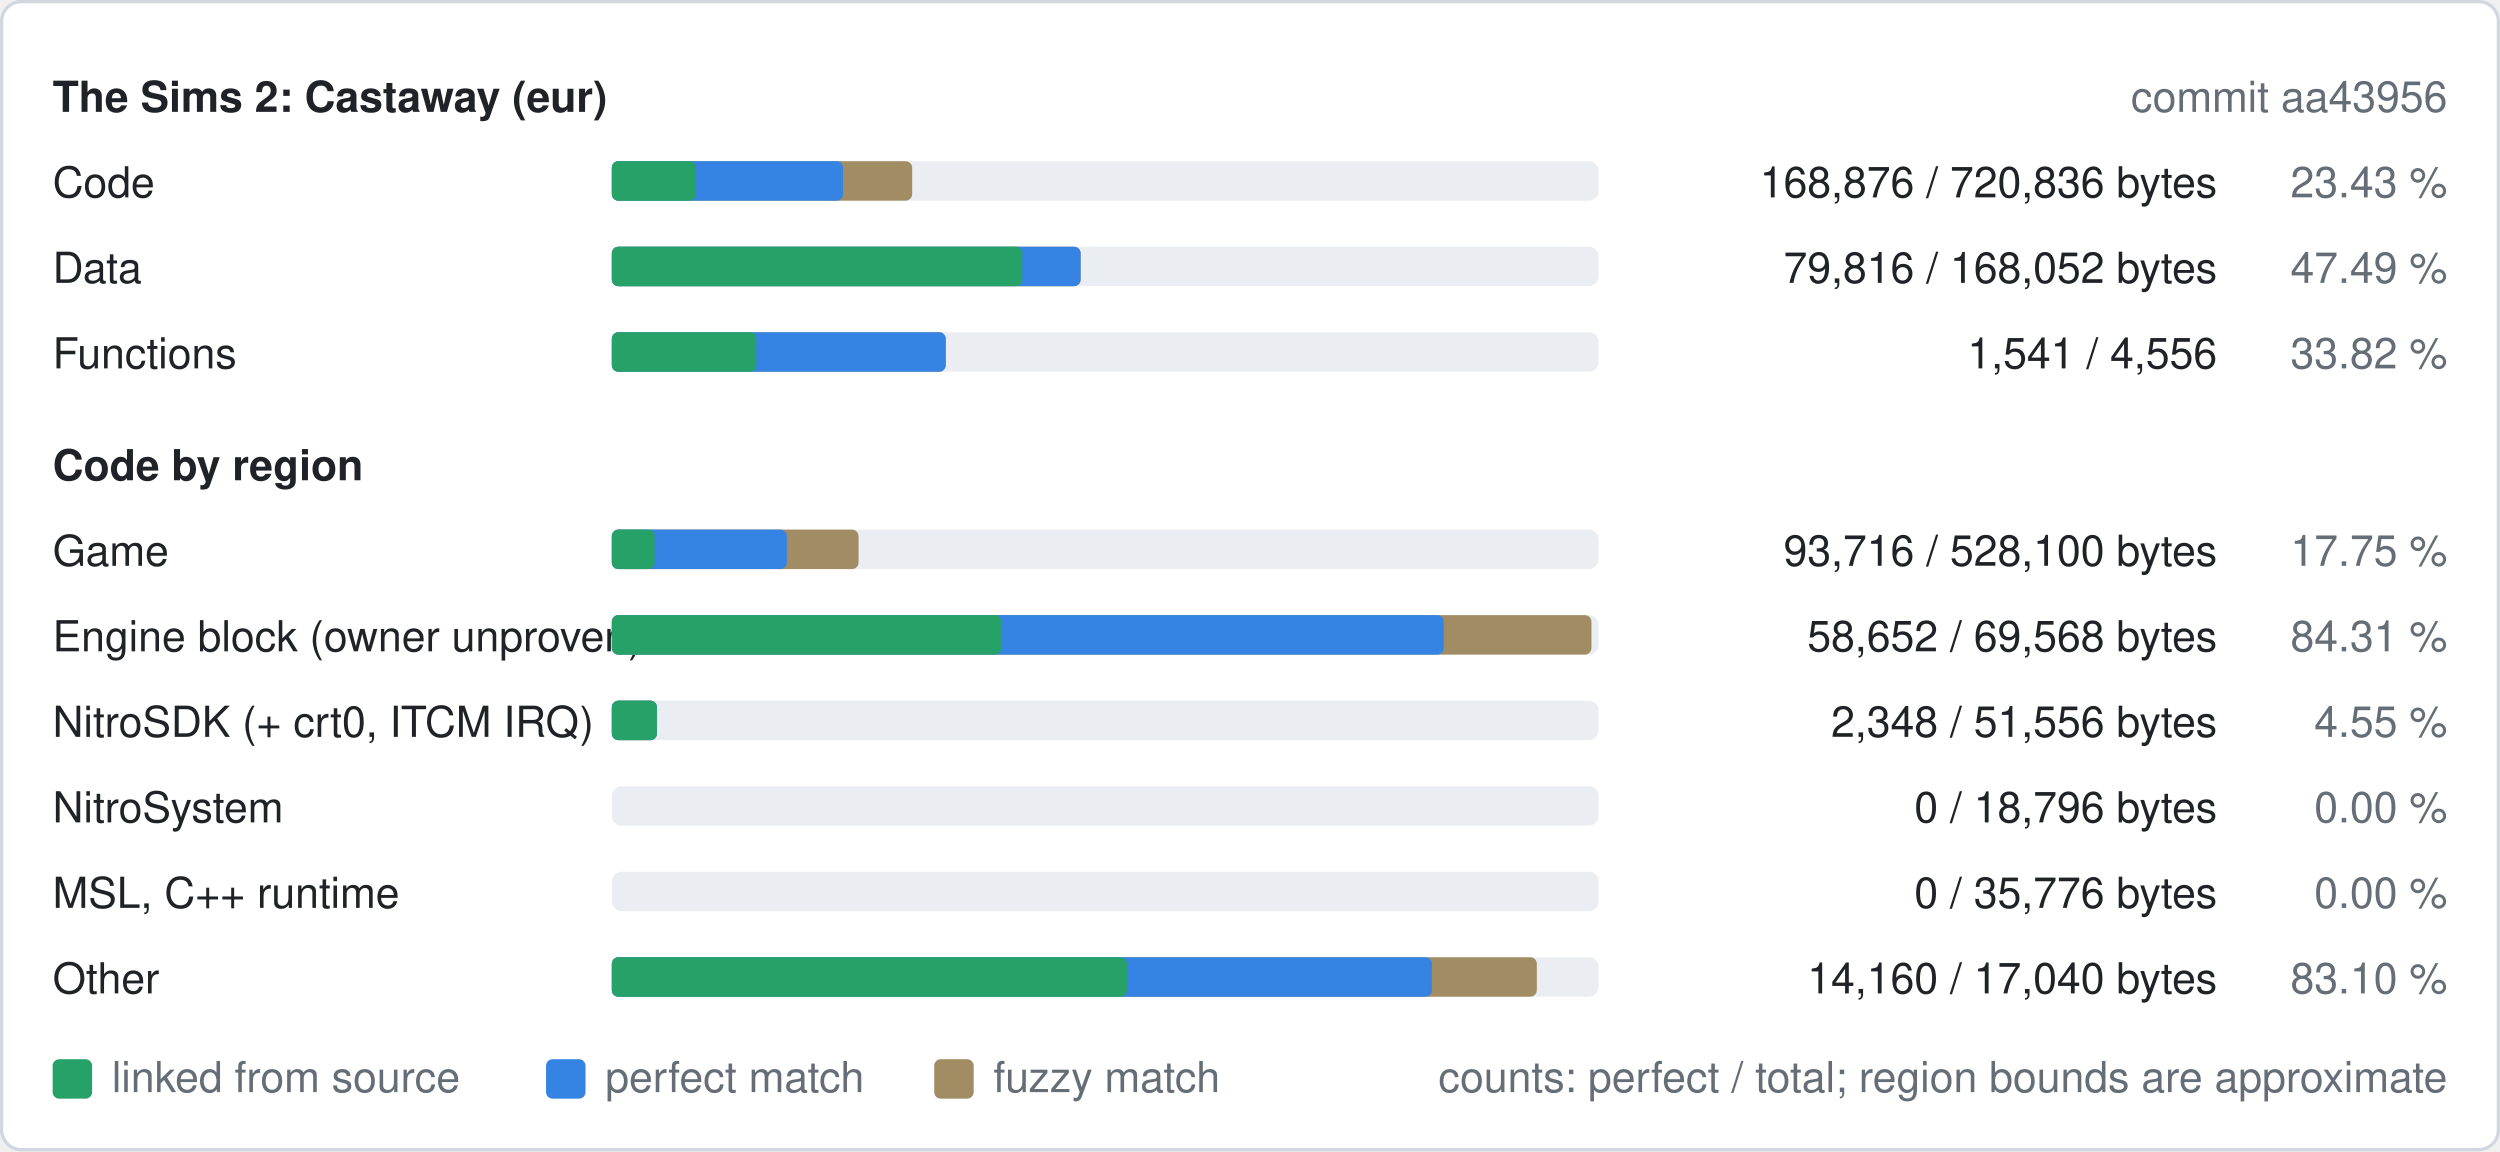
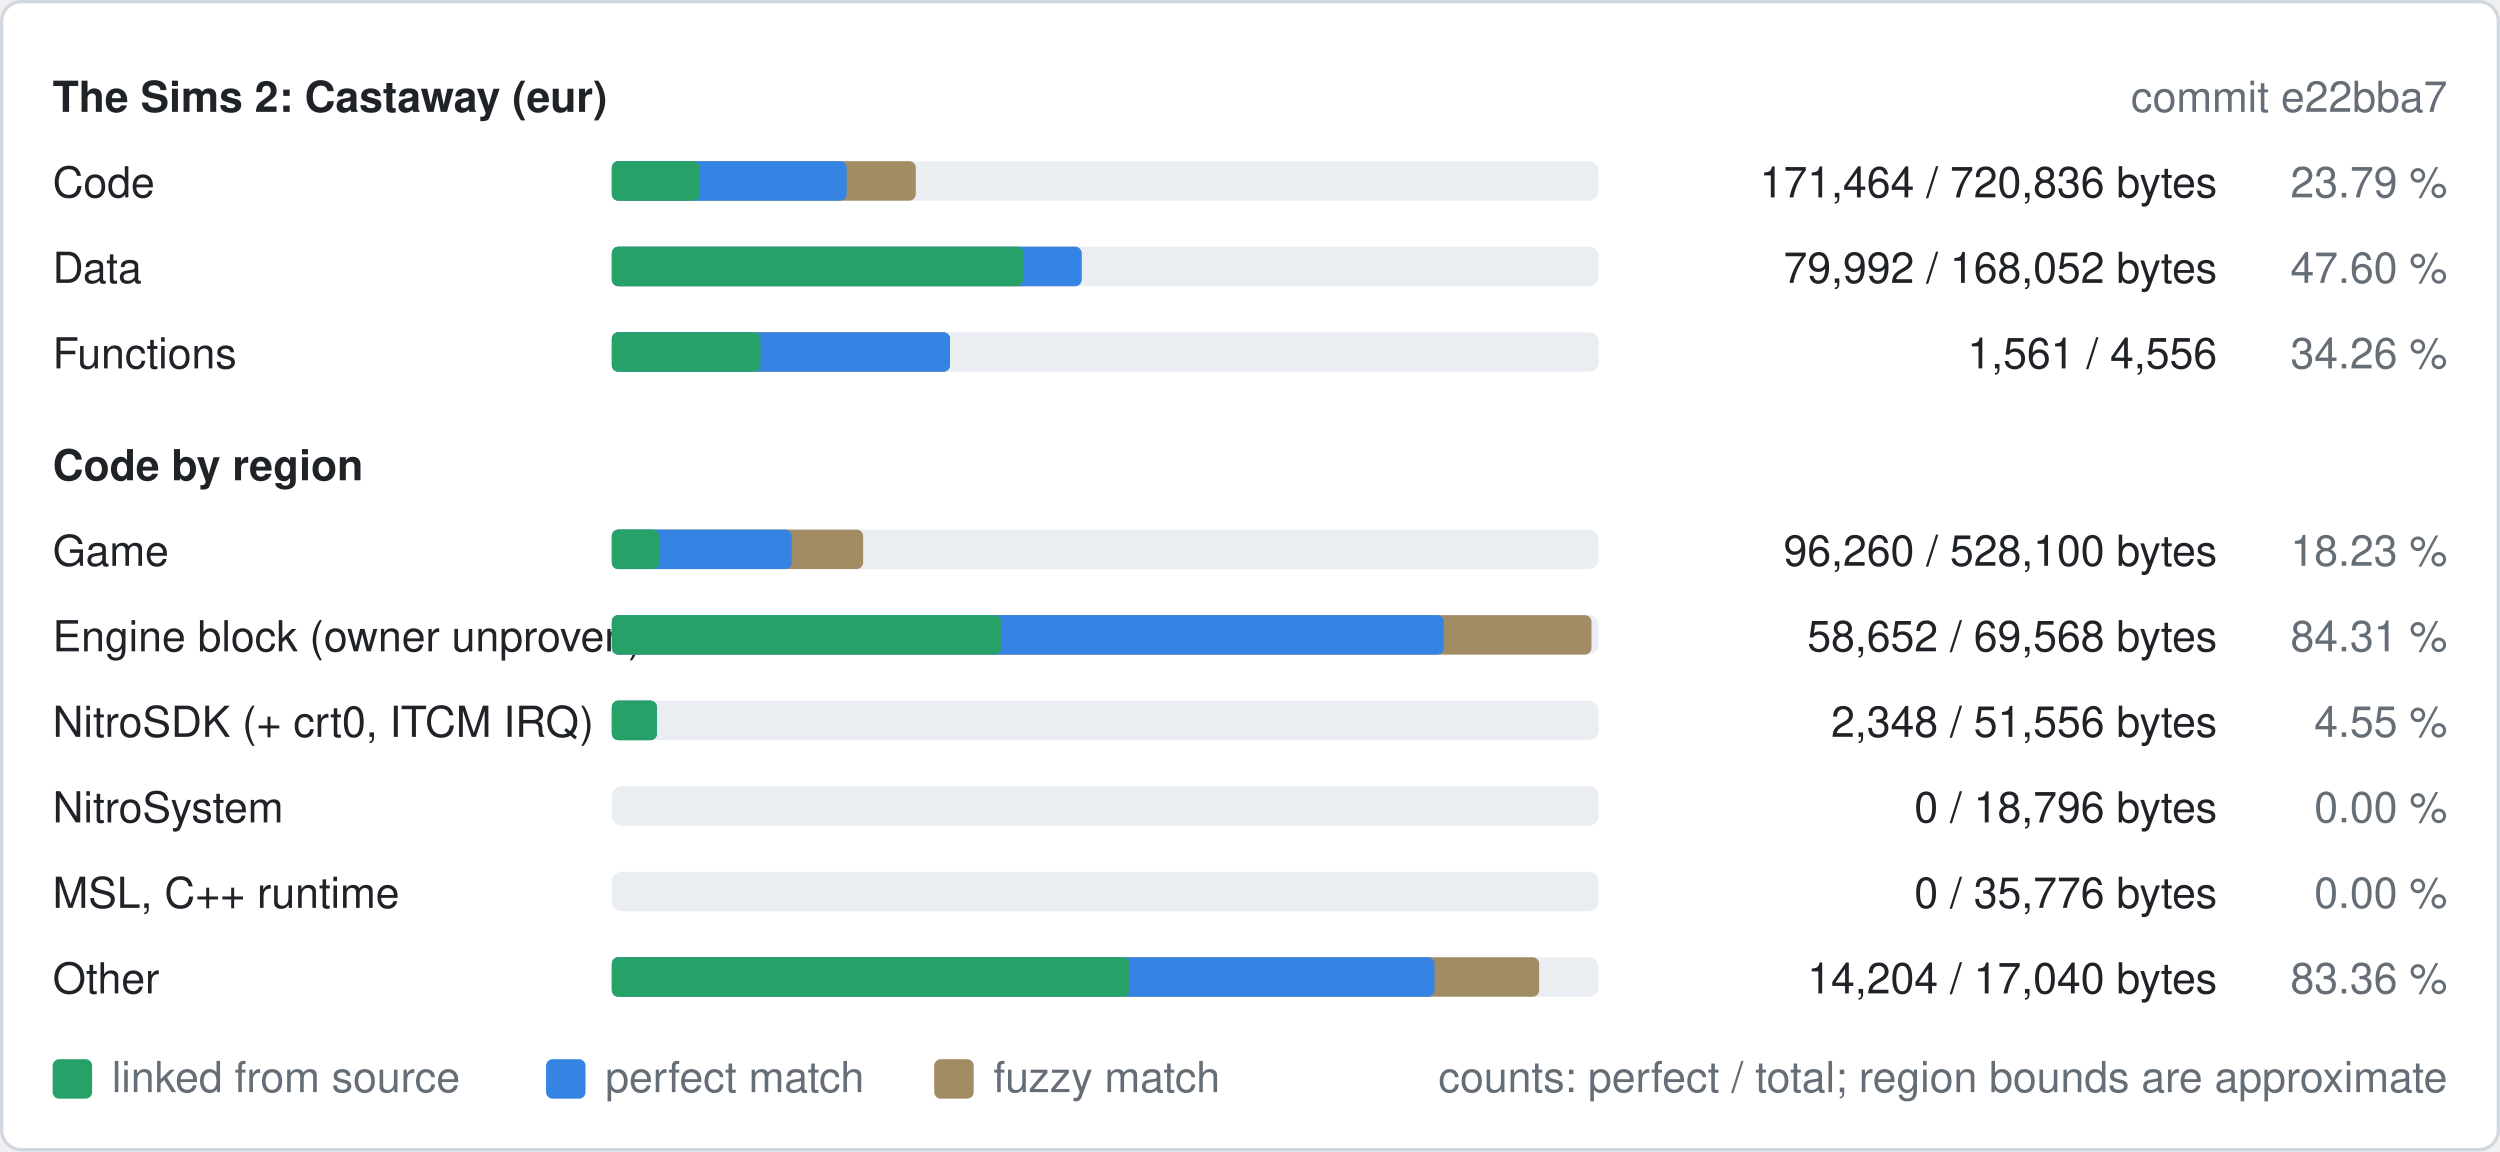
<svg xmlns="http://www.w3.org/2000/svg" width="760" height="350" viewBox="0 0 760 350" role="img" aria-label="Decompilation progress of eur">
  <style>
text{font-family:-apple-system,BlinkMacSystemFont,"Segoe UI",Helvetica,Arial,sans-serif;font-size:13px}
.b{font-weight:600}
.bg{fill:#ffffff;stroke:#d0d7de}.t{fill:#1f2328}.m{fill:#656d76}.track{fill:#eaeef2}.fuzzy{fill:#a28c64}.perfect{fill:#3584e4}.linked{fill:#26a269}
@media (prefers-color-scheme: dark){.bg{fill:#0d1117;stroke:#30363d}.t{fill:#e6edf3}.m{fill:#8d96a0}.track{fill:#21262d}.fuzzy{fill:#a28c64}.perfect{fill:#3584e4}.linked{fill:#2ec27e}}
</style>
  <rect class="bg" x="0.5" y="0.5" width="759" height="349" rx="6" />
  <text class="t b" x="16" y="34">The Sims 2: Castaway (eur)</text>
-   <text class="m" x="744" y="34" text-anchor="end">commit aa43956</text>
+   <text class="m" x="744" y="34" text-anchor="end">commit e22bba7</text>
  <text class="t" x="16" y="60">Code</text>
  <rect class="track" x="186" y="49" width="300" height="12" rx="3" />
-   <rect class="fuzzy" x="186" y="49" width="91.3" height="12" rx="2" />
-   <rect class="perfect" x="186" y="49" width="70.3" height="12" rx="2" />
-   <rect class="linked" x="186" y="49" width="25.6" height="12" rx="2" />
-   <text class="t" x="674" y="60" text-anchor="end">168,876 / 720,836 bytes</text>
-   <text class="m" x="744" y="60" text-anchor="end">23.43 %</text>
+   <rect class="fuzzy" x="186" y="49" width="92.4" height="12" rx="2" />
+   <rect class="perfect" x="186" y="49" width="71.4" height="12" rx="2" />
+   <rect class="linked" x="186" y="49" width="26.7" height="12" rx="2" />
+   <text class="t" x="674" y="60" text-anchor="end">171,464 / 720,836 bytes</text>
+   <text class="m" x="744" y="60" text-anchor="end">23.79 %</text>
  <text class="t" x="16" y="86">Data</text>
  <rect class="track" x="186" y="75" width="300" height="12" rx="3" />
-   <rect class="fuzzy" x="186" y="75" width="142.5" height="12" rx="2" />
-   <rect class="perfect" x="186" y="75" width="142.5" height="12" rx="2" />
-   <rect class="linked" x="186" y="75" width="124.8" height="12" rx="2" />
-   <text class="t" x="674" y="86" text-anchor="end">79,816 / 168,052 bytes</text>
-   <text class="m" x="744" y="86" text-anchor="end">47.49 %</text>
+   <rect class="fuzzy" x="186" y="75" width="142.8" height="12" rx="2" />
+   <rect class="perfect" x="186" y="75" width="142.8" height="12" rx="2" />
+   <rect class="linked" x="186" y="75" width="125.1" height="12" rx="2" />
+   <text class="t" x="674" y="86" text-anchor="end">79,992 / 168,052 bytes</text>
+   <text class="m" x="744" y="86" text-anchor="end">47.60 %</text>
  <text class="t" x="16" y="112">Functions</text>
  <rect class="track" x="186" y="101" width="300" height="12" rx="3" />
-   <rect class="fuzzy" x="186" y="101" width="101.5" height="12" rx="2" />
-   <rect class="perfect" x="186" y="101" width="101.5" height="12" rx="2" />
-   <rect class="linked" x="186" y="101" width="43.9" height="12" rx="2" />
-   <text class="t" x="674" y="112" text-anchor="end">1,541 / 4,556</text>
-   <text class="m" x="744" y="112" text-anchor="end">33.82 %</text>
+   <rect class="fuzzy" x="186" y="101" width="102.8" height="12" rx="2" />
+   <rect class="perfect" x="186" y="101" width="102.8" height="12" rx="2" />
+   <rect class="linked" x="186" y="101" width="45.2" height="12" rx="2" />
+   <text class="t" x="674" y="112" text-anchor="end">1,561 / 4,556</text>
+   <text class="m" x="744" y="112" text-anchor="end">34.26 %</text>
  <text class="t b" x="16" y="146">Code by region</text>
  <text class="t" x="16" y="172">Game</text>
  <rect class="track" x="186" y="161" width="300" height="12" rx="3" />
-   <rect class="fuzzy" x="186" y="161" width="75.0" height="12" rx="2" />
-   <rect class="perfect" x="186" y="161" width="53.2" height="12" rx="2" />
-   <rect class="linked" x="186" y="161" width="13.0" height="12" rx="2" />
-   <text class="t" x="674" y="172" text-anchor="end">93,716 / 528,100 bytes</text>
-   <text class="m" x="744" y="172" text-anchor="end">17.75 %</text>
+   <rect class="fuzzy" x="186" y="161" width="76.4" height="12" rx="2" />
+   <rect class="perfect" x="186" y="161" width="54.7" height="12" rx="2" />
+   <rect class="linked" x="186" y="161" width="14.4" height="12" rx="2" />
+   <text class="t" x="674" y="172" text-anchor="end">96,260 / 528,100 bytes</text>
+   <text class="m" x="744" y="172" text-anchor="end">18.23 %</text>
  <text class="t" x="16" y="198">Engine block (owner unproven)</text>
  <rect class="track" x="186" y="187" width="300" height="12" rx="3" />
  <rect class="fuzzy" x="186" y="187" width="297.8" height="12" rx="2" />
  <rect class="perfect" x="186" y="187" width="252.9" height="12" rx="2" />
  <rect class="linked" x="186" y="187" width="118.4" height="12" rx="2" />
  <text class="t" x="674" y="198" text-anchor="end">58,652 / 69,568 bytes</text>
  <text class="m" x="744" y="198" text-anchor="end">84.31 %</text>
  <text class="t" x="16" y="224">NitroSDK (+ crt0, ITCM IRQ)</text>
  <rect class="track" x="186" y="213" width="300" height="12" rx="3" />
  <rect class="fuzzy" x="186" y="213" width="13.7" height="12" rx="2" />
  <rect class="perfect" x="186" y="213" width="13.7" height="12" rx="2" />
  <rect class="linked" x="186" y="213" width="13.7" height="12" rx="2" />
  <text class="t" x="674" y="224" text-anchor="end">2,348 / 51,556 bytes</text>
  <text class="m" x="744" y="224" text-anchor="end">4.55 %</text>
  <text class="t" x="16" y="250">NitroSystem</text>
  <rect class="track" x="186" y="239" width="300" height="12" rx="3" />
  <text class="t" x="674" y="250" text-anchor="end">0 / 18,796 bytes</text>
  <text class="m" x="744" y="250" text-anchor="end">0.00 %</text>
  <text class="t" x="16" y="276">MSL, C++ runtime</text>
  <rect class="track" x="186" y="265" width="300" height="12" rx="3" />
  <text class="t" x="674" y="276" text-anchor="end">0 / 35,776 bytes</text>
  <text class="m" x="744" y="276" text-anchor="end">0.00 %</text>
  <text class="t" x="16" y="302">Other</text>
  <rect class="track" x="186" y="291" width="300" height="12" rx="3" />
-   <rect class="fuzzy" x="186" y="291" width="281.2" height="12" rx="2" />
-   <rect class="perfect" x="186" y="291" width="249.3" height="12" rx="2" />
-   <rect class="linked" x="186" y="291" width="156.6" height="12" rx="2" />
-   <text class="t" x="674" y="302" text-anchor="end">14,160 / 17,040 bytes</text>
-   <text class="m" x="744" y="302" text-anchor="end">83.10 %</text>
+   <rect class="fuzzy" x="186" y="291" width="281.9" height="12" rx="2" />
+   <rect class="perfect" x="186" y="291" width="250.1" height="12" rx="2" />
+   <rect class="linked" x="186" y="291" width="157.4" height="12" rx="2" />
+   <text class="t" x="674" y="302" text-anchor="end">14,204 / 17,040 bytes</text>
+   <text class="m" x="744" y="302" text-anchor="end">83.36 %</text>
  <rect class="linked" x="16" y="322" width="12" height="12" rx="2" />
  <text class="m" x="34" y="332">linked from source</text>
  <rect class="perfect" x="166" y="322" width="12" height="12" rx="2" />
  <text class="m" x="184" y="332">perfect match</text>
  <rect class="fuzzy" x="284" y="322" width="12" height="12" rx="2" />
  <text class="m" x="302" y="332">fuzzy match</text>
  <text class="m" x="744" y="332" text-anchor="end">counts: perfect / total; region bounds are approximate</text>
</svg>
